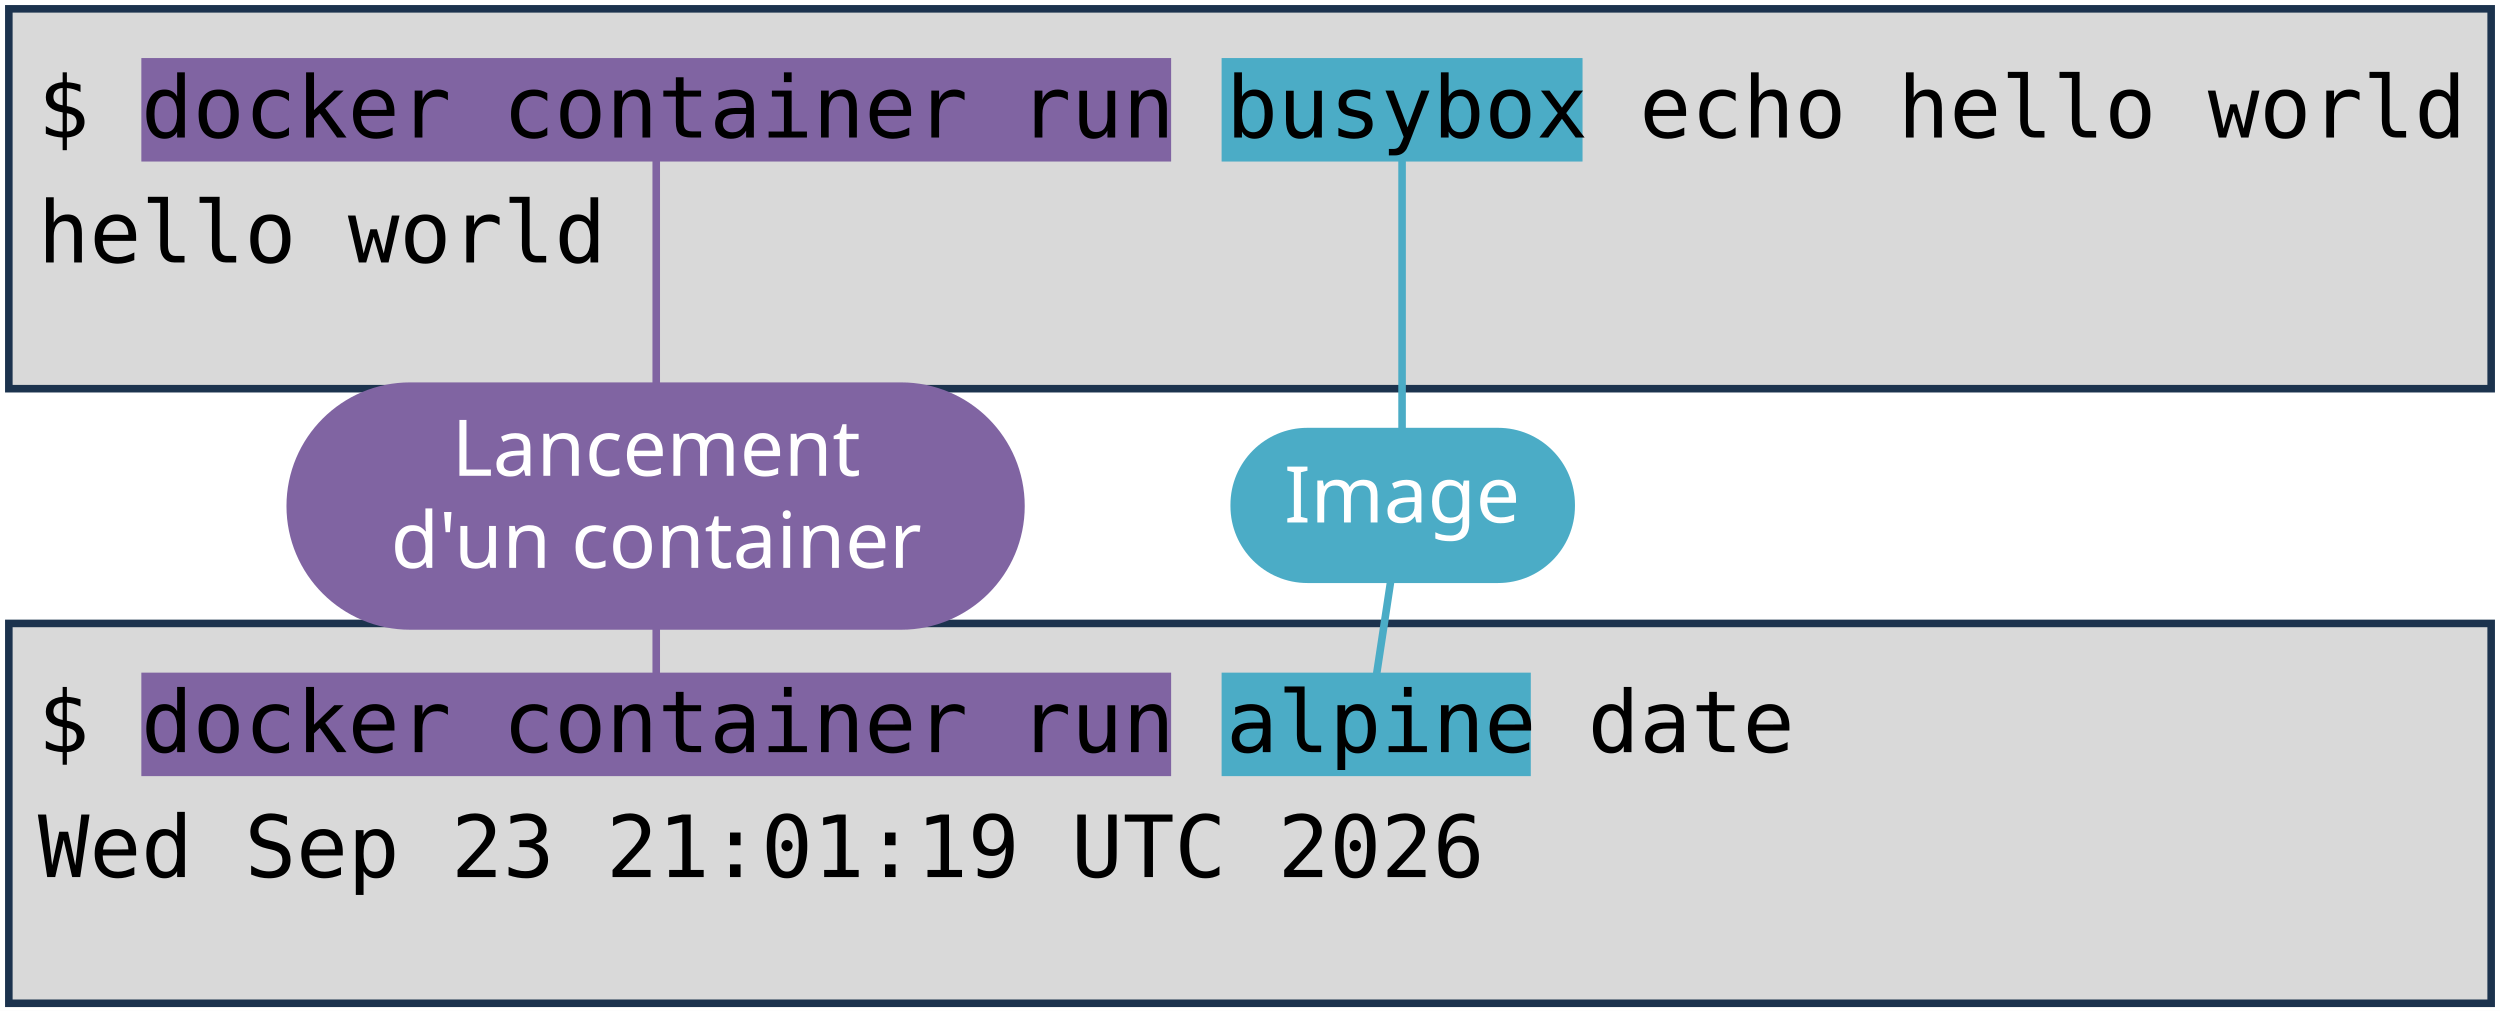
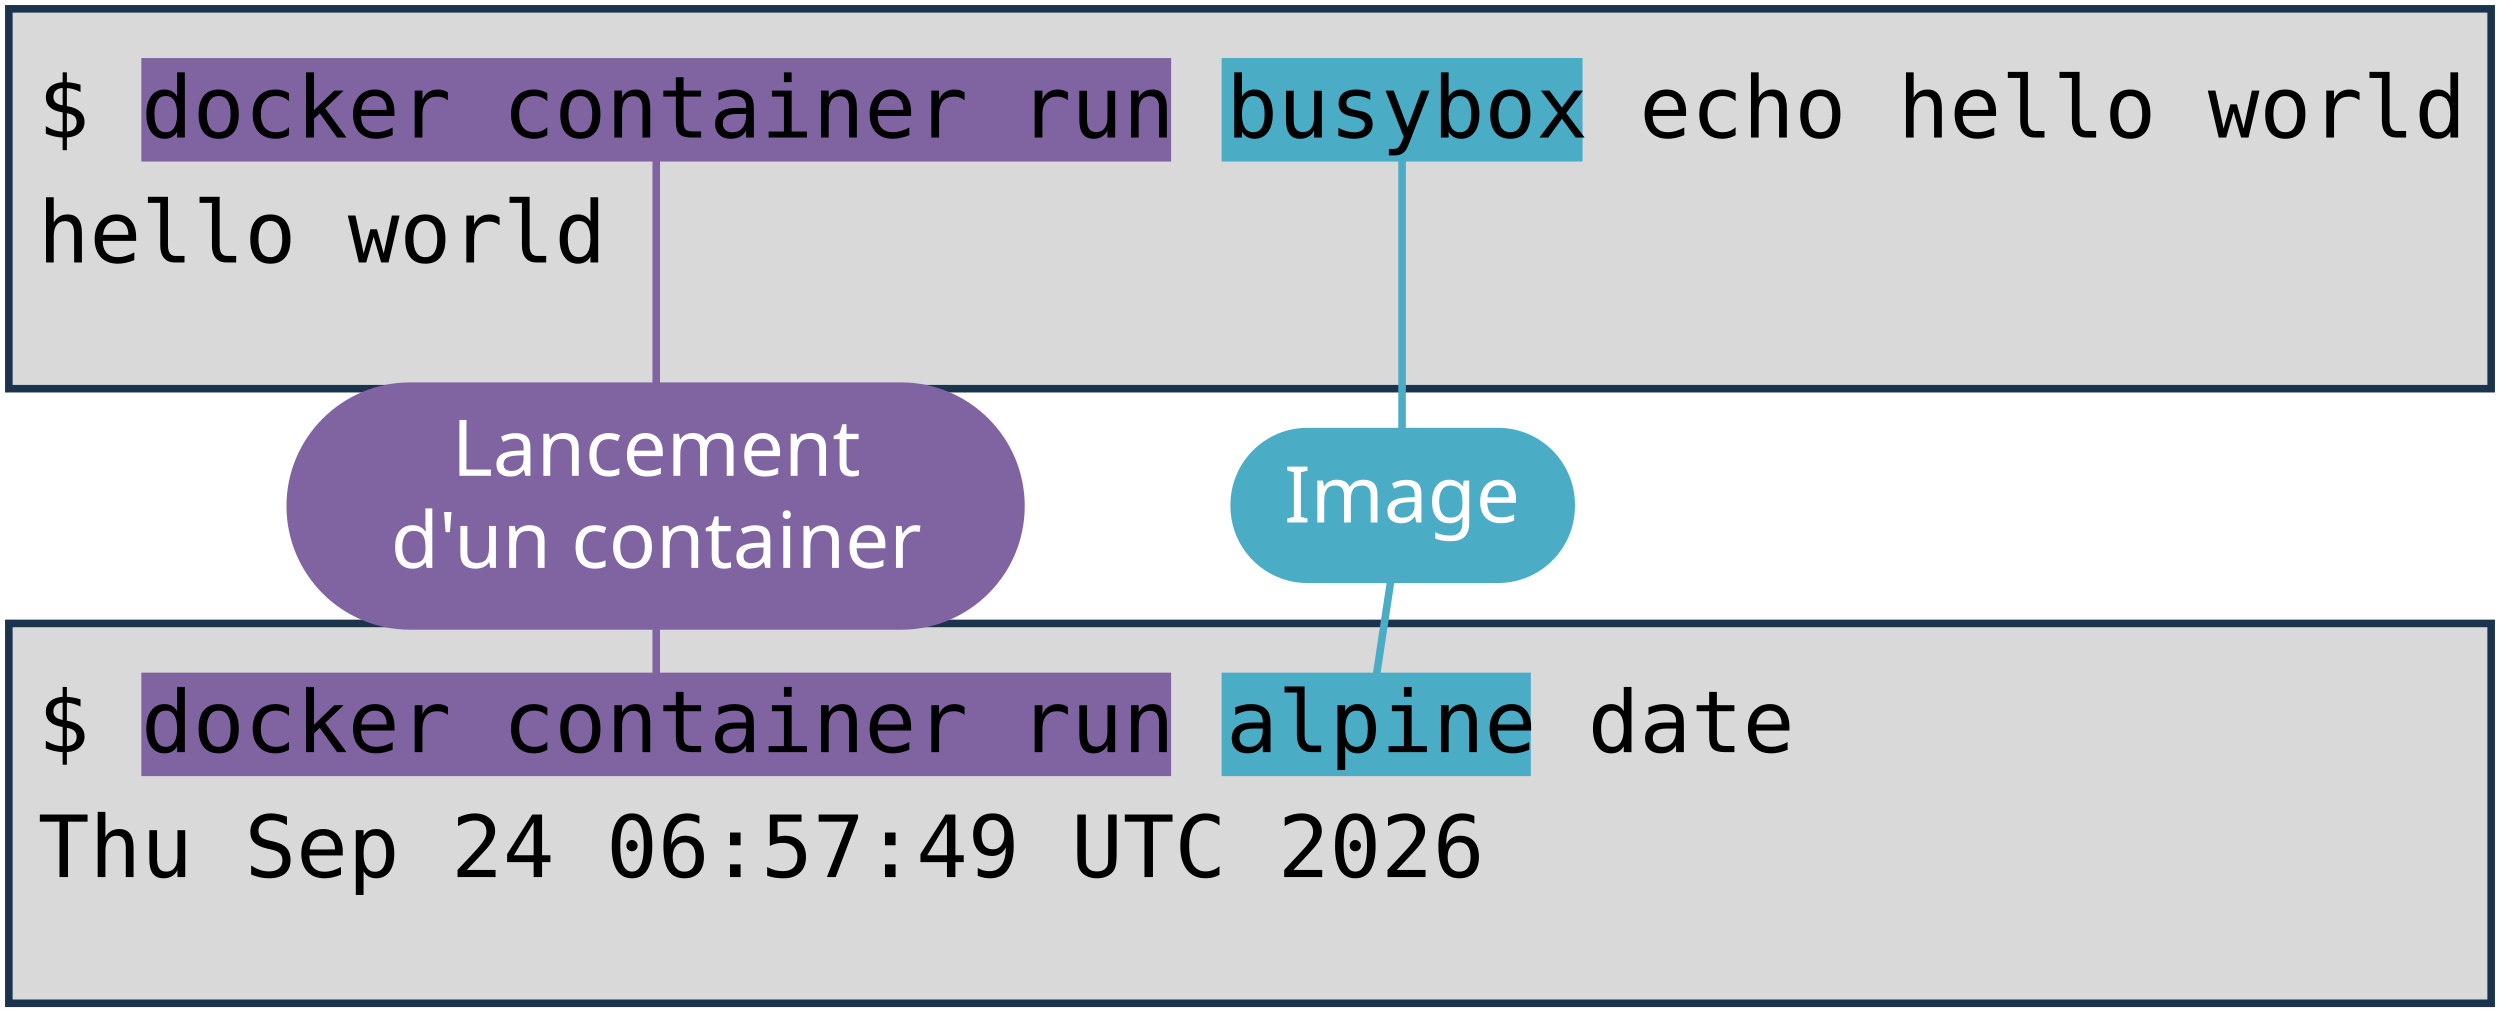
<svg xmlns="http://www.w3.org/2000/svg" viewBox="0 0 1981 801" width="1981" height="801" role="img" aria-label="Deux terminaux : docker container run busybox echo hello world, et docker container run alpine date. Annotations : lancement d'un container, image, commande lancée.">
  <style>
    .code { font-family: "DejaVu Sans Mono", Menlo, Consolas, monospace; font-size: 68px; fill: #000000; }
    .pill { font-family: "Trebuchet MS", "Century Gothic", Verdana, sans-serif; font-size: 62px; text-anchor: middle; }
  </style>
  <rect width="1981" height="801" fill="#FFFFFF" />
  <rect x="7" y="7" width="1967" height="301" fill="#D9D9D9" stroke="#1C334E" stroke-width="6" />
  <rect x="7" y="494" width="1967" height="301" fill="#D9D9D9" stroke="#1C334E" stroke-width="6" />
  <rect x="112" y="46" width="816" height="82" fill="#8064A2" />
  <rect x="112" y="533" width="816" height="82" fill="#8064A2" />
  <rect x="968" y="46" width="286" height="82" fill="#4BACC6" />
  <rect x="968" y="533" width="245" height="82" fill="#4BACC6" />
  <text x="30" y="109" class="code" xml:space="preserve">$ docker container run busybox echo hello world</text>
  <text x="30" y="208" class="code" xml:space="preserve">hello world</text>
  <text x="30" y="596" class="code" xml:space="preserve">$ docker container run alpine date</text>
-   <text x="30" y="695" class="code" xml:space="preserve">Wed Sep 23 21:01:19 UTC 2026</text>
+   <text x="30" y="695" class="code" xml:space="preserve">Thu Sep 24 06:57:49 UTC 2026</text>
  <path d="M 520 401 L 520 128" stroke="#8064A2" stroke-width="6" fill="none" stroke-linecap="round" />
  <path d="M 520 401 L 520 533" stroke="#8064A2" stroke-width="6" fill="none" stroke-linecap="round" />
  <rect x="227" y="303" width="585" height="196" rx="98" fill="#8064A2" />
  <text x="520" y="377" class="pill" fill="#FFFFFF">Lancement</text>
  <text x="520" y="450" class="pill" fill="#FFFFFF">d'un container</text>
  <path d="M 1111 401 L 1111 128" stroke="#4BACC6" stroke-width="6" fill="none" stroke-linecap="round" />
  <path d="M 1111 401 L 1091 533" stroke="#4BACC6" stroke-width="6" fill="none" stroke-linecap="round" />
  <rect x="975" y="339" width="273" height="123" rx="61" fill="#4BACC6" />
  <text x="1111" y="414" class="pill" fill="#FFFFFF">Image</text>
</svg>
